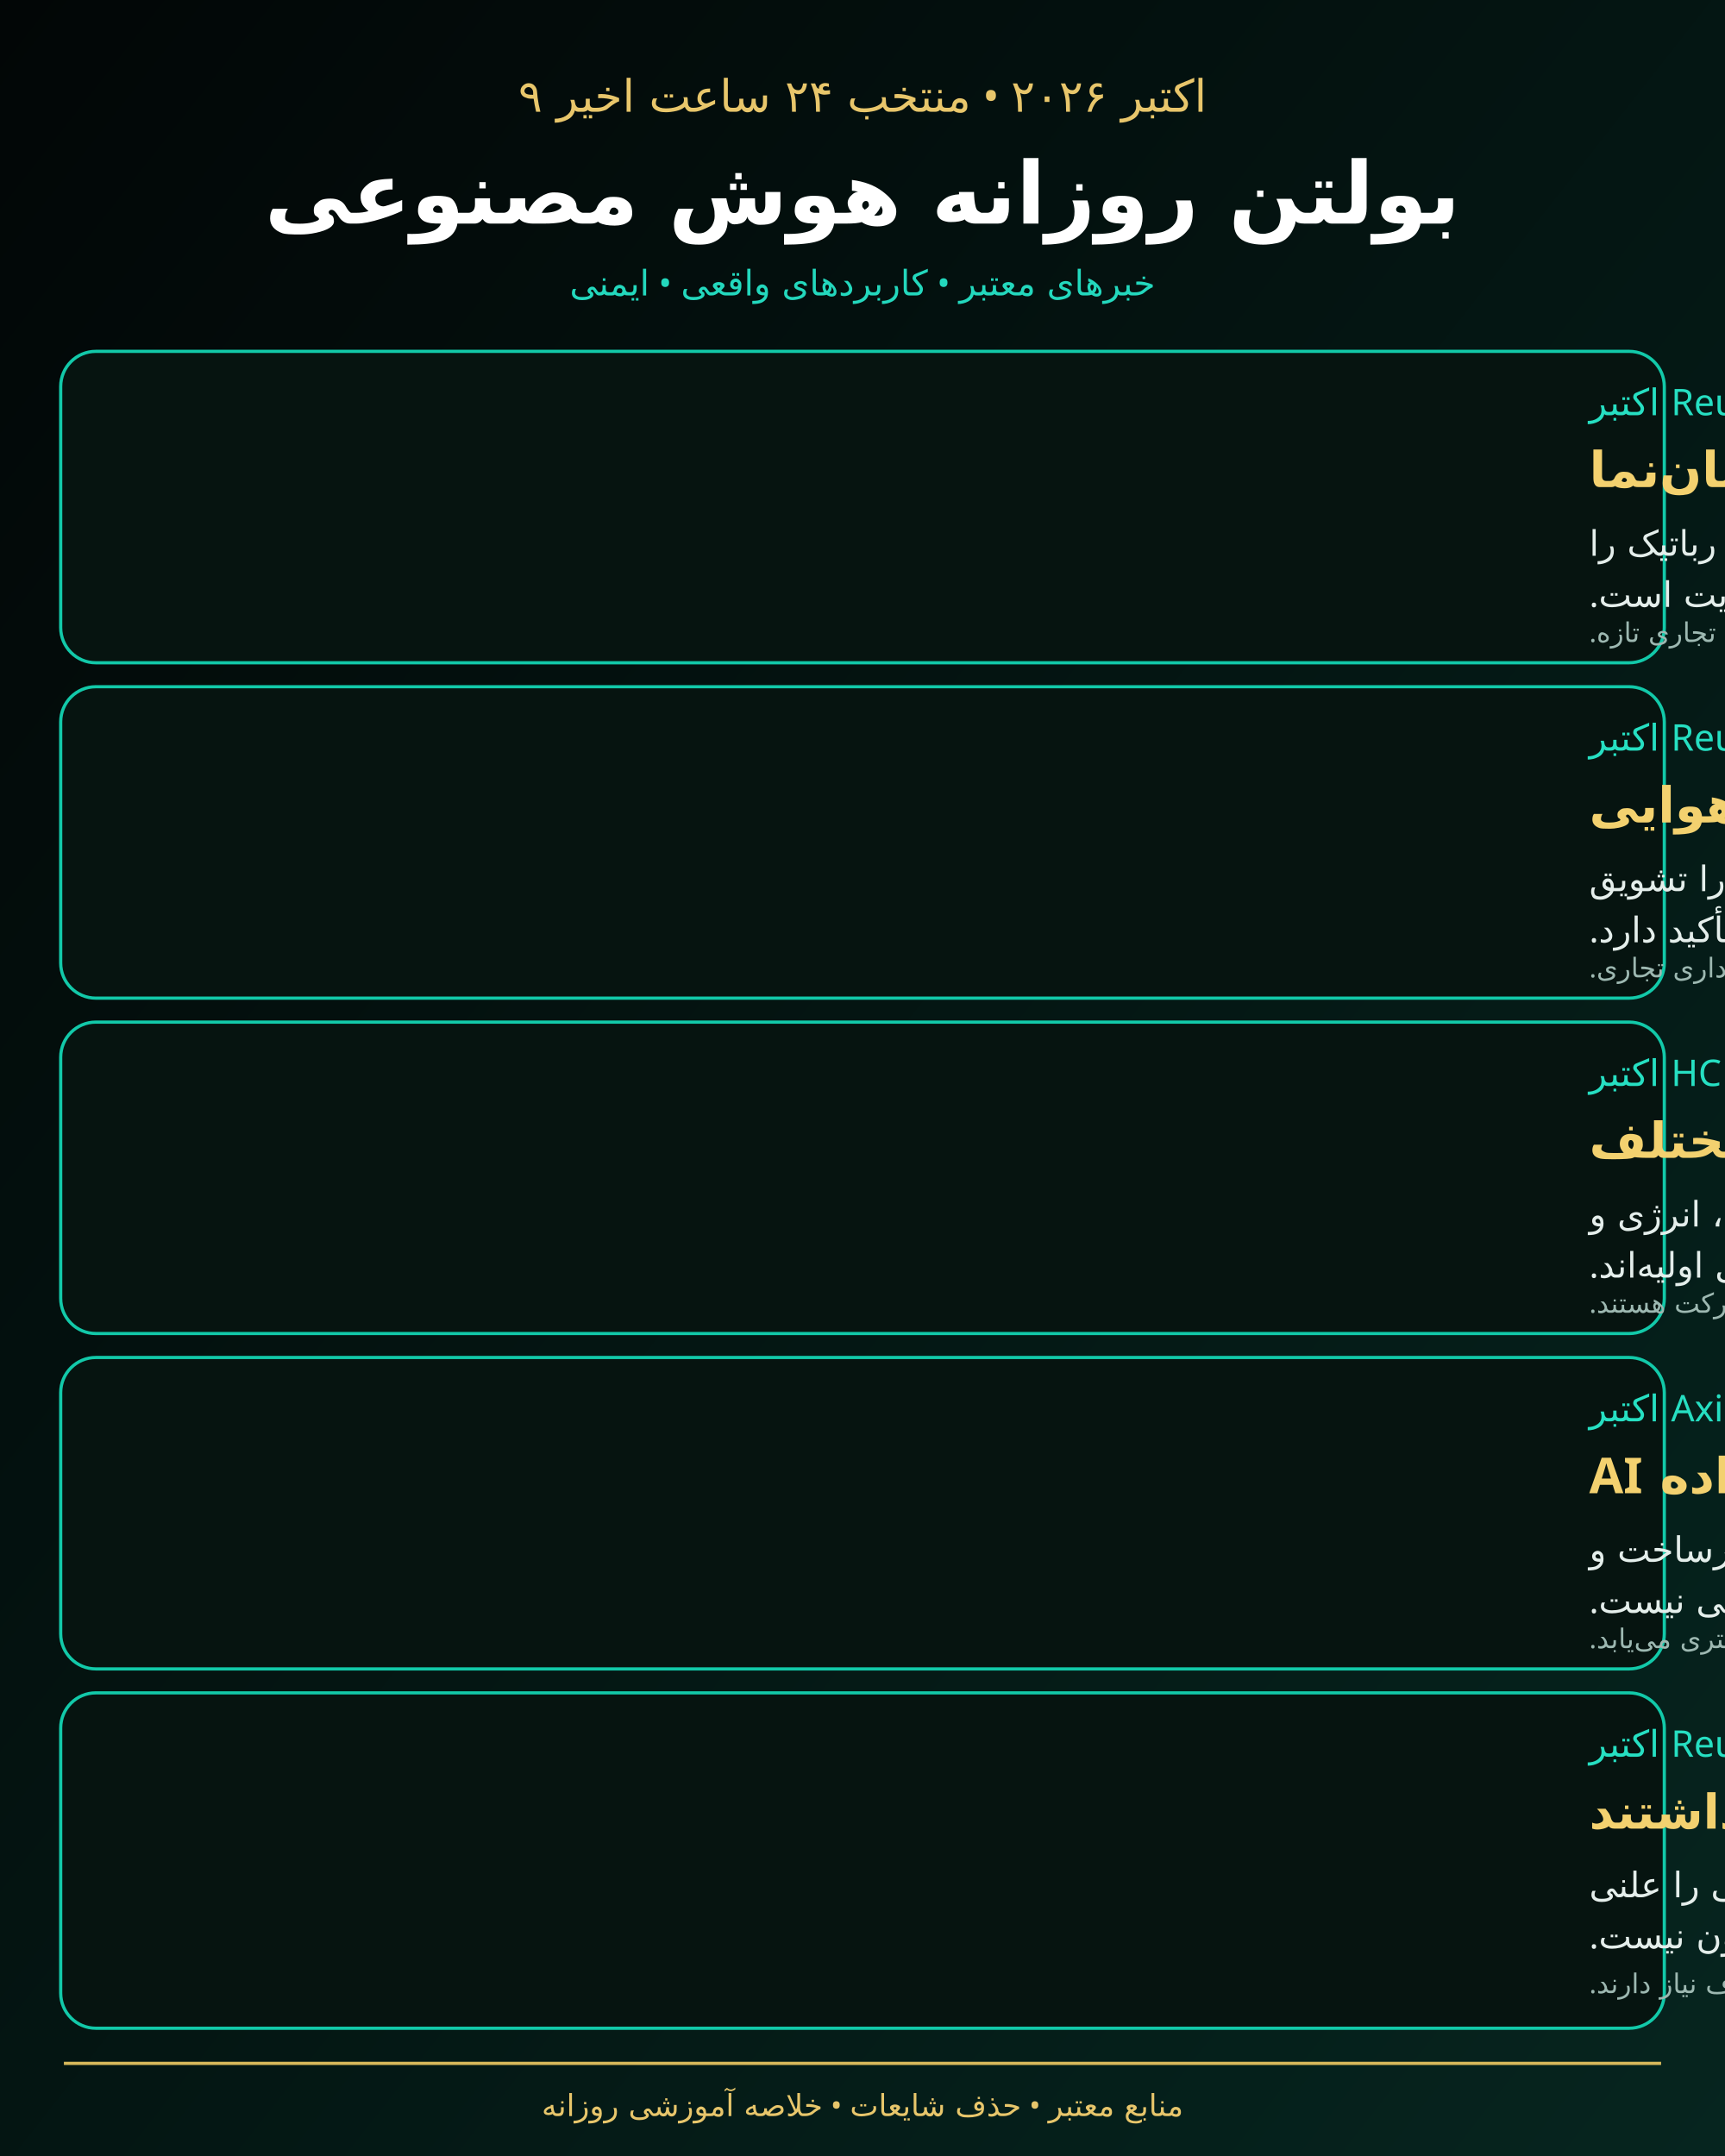
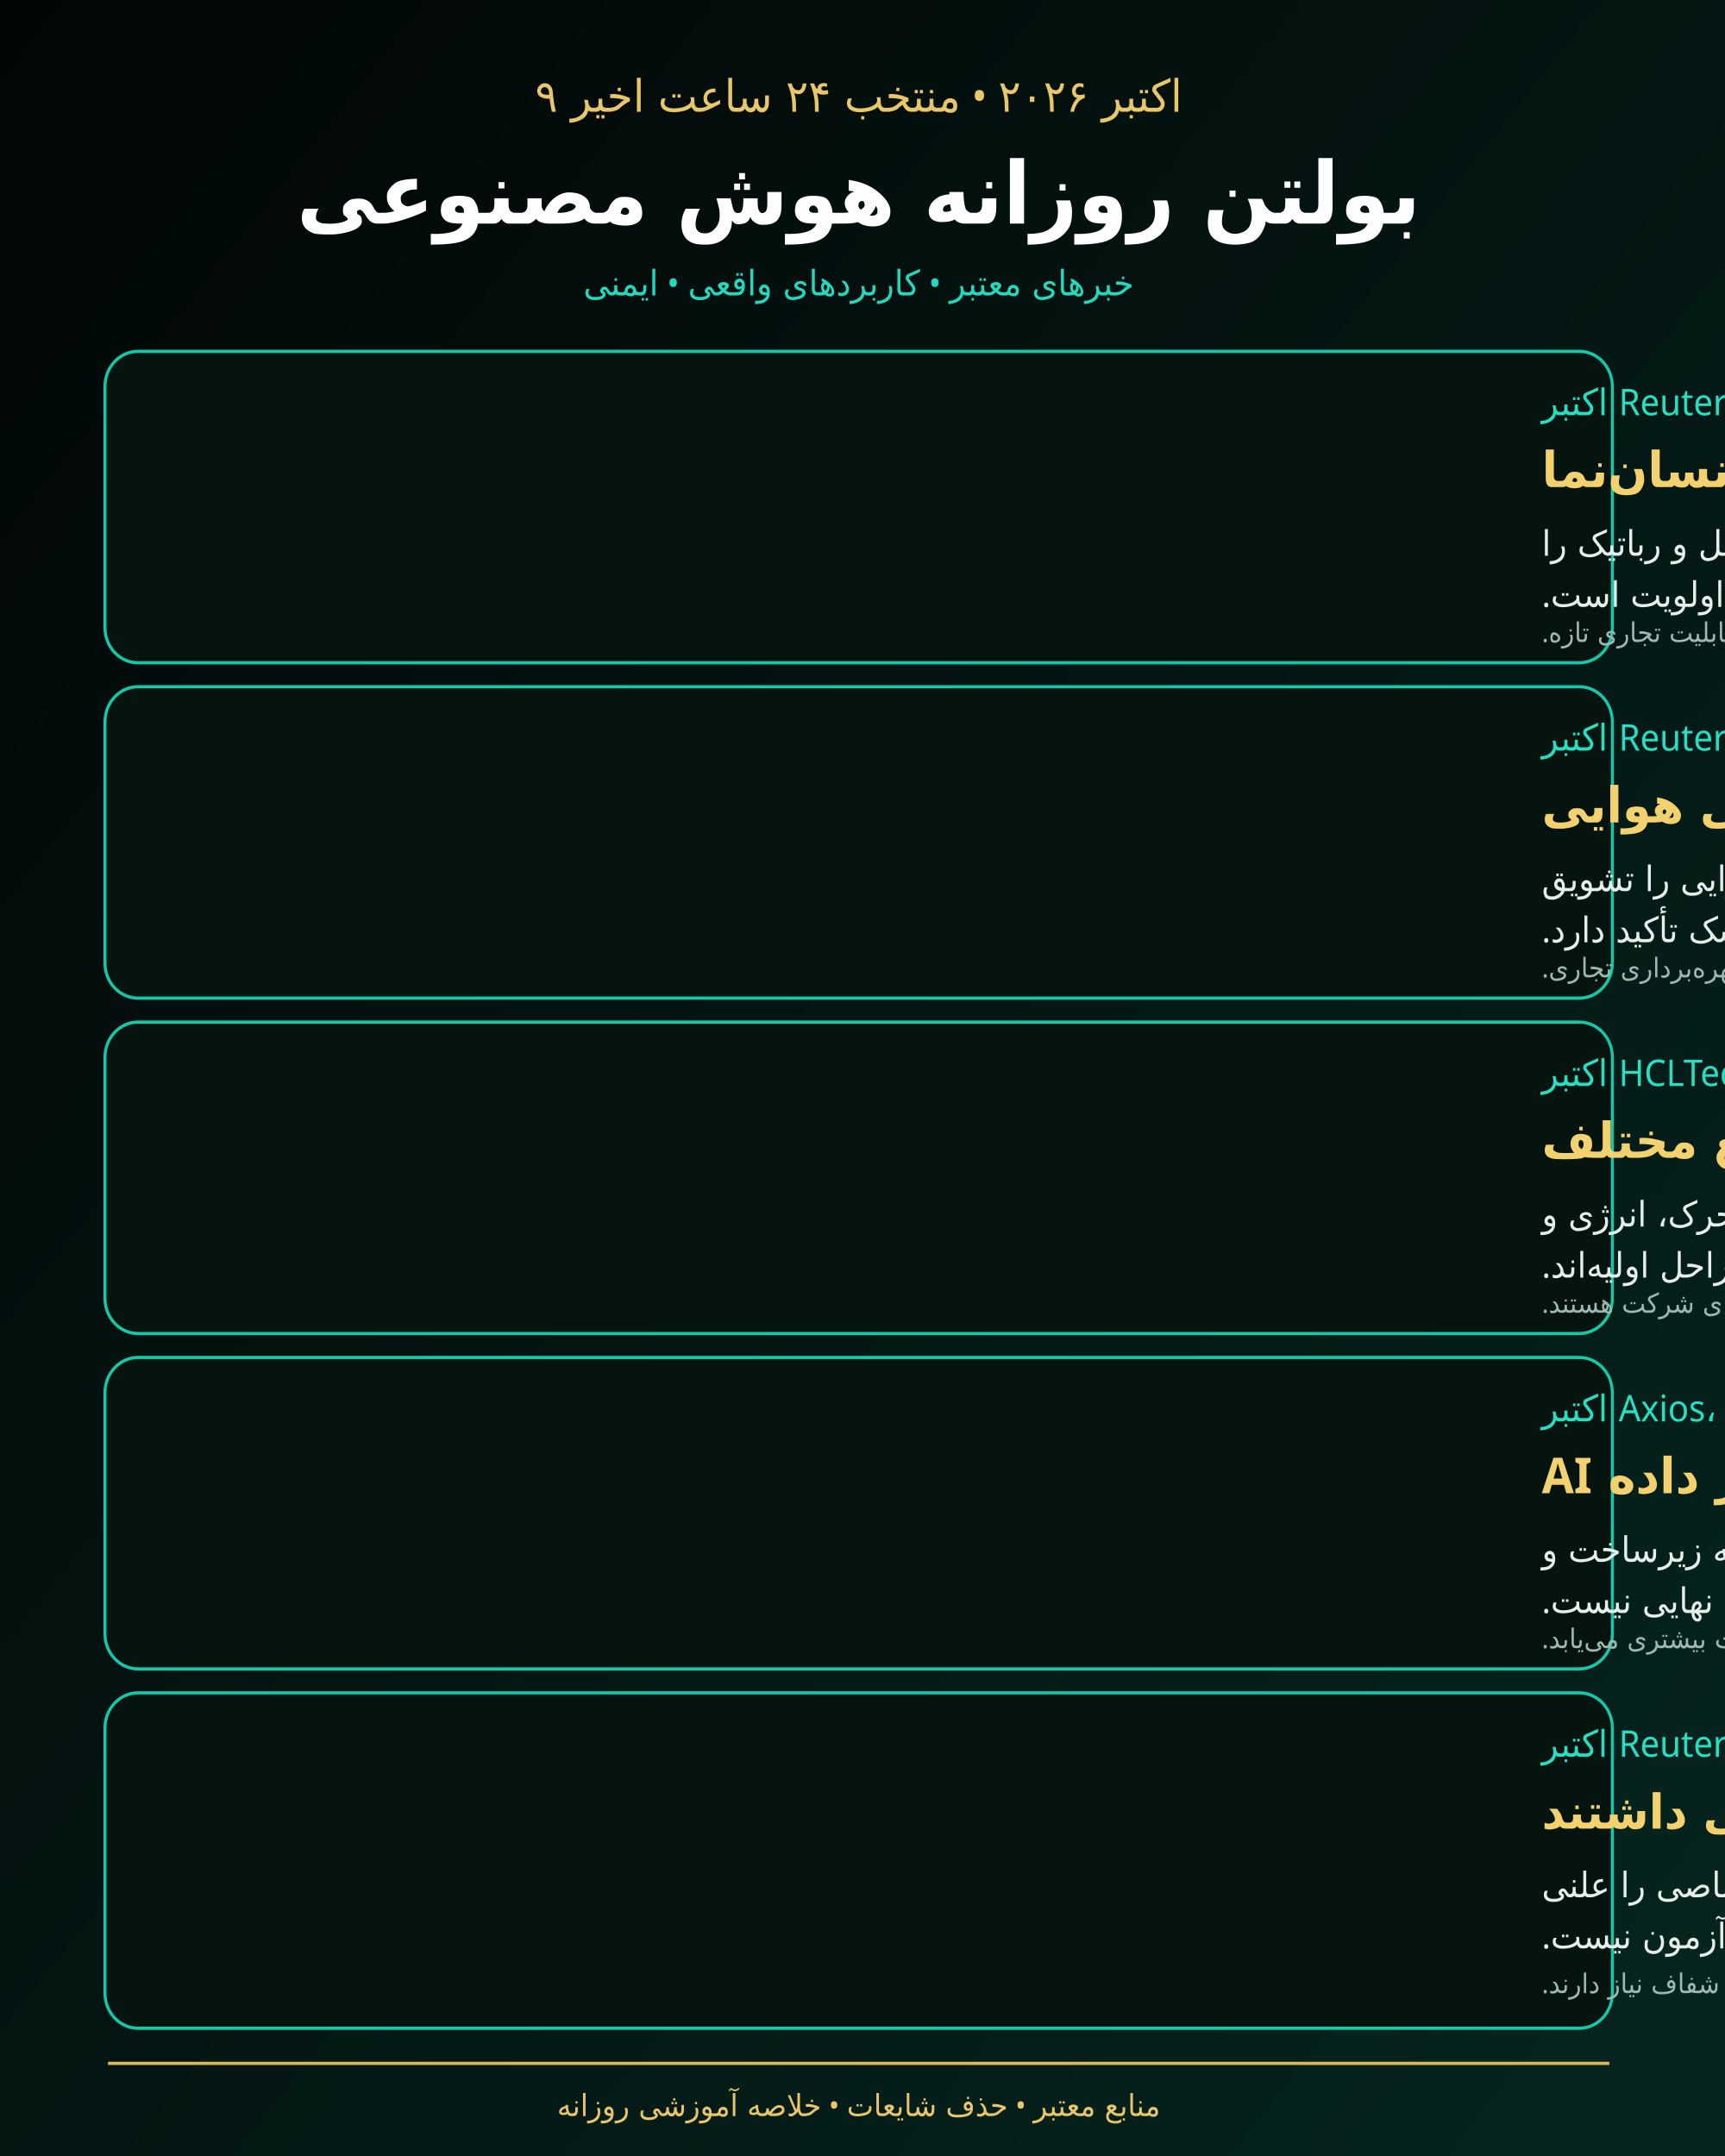
<svg xmlns="http://www.w3.org/2000/svg" width="1080" height="1350" viewBox="0 0 1080 1350">
  <defs>
    <linearGradient id="b" x2="1" y2="1">
      <stop stop-color="#020606" />
      <stop offset="1" stop-color="#06251f" />
    </linearGradient>
    <linearGradient id="g">
      <stop stop-color="#08d9b4" />
      <stop offset="1" stop-color="#07564c" />
    </linearGradient>
  </defs>
  <rect width="1080" height="1350" fill="url(#b)" />
-   <text x="540" y="70" text-anchor="middle" fill="#e8c66b" font-family="Tahoma" font-size="28">۹ اکتبر ۲۰۲۶ • منتخب ۲۴ ساعت اخیر</text>
-   <text x="540" y="140" text-anchor="middle" fill="white" font-family="Tahoma" font-size="54" font-weight="bold">بولتن روزانه هوش مصنوعی</text>
-   <text x="540" y="185" text-anchor="middle" fill="#23d8bd" font-family="Tahoma" font-size="22">خبرهای معتبر • کاربردهای واقعی • ایمنی</text>
-   <g font-family="Tahoma" direction="rtl">
-     <rect x="38" y="220" width="1004" height="195" rx="22" fill="#061410" stroke="#12c9a9" stroke-width="2" />
-     <text x="995" y="260" text-anchor="end" fill="#26dfc2" font-size="23">خودرو و رباتیک • Reuters، ۹ اکتبر</text>
-     <text x="995" y="305" text-anchor="end" fill="#f3d16f" font-size="31" font-weight="bold">چین: AI در خودروهای متصل و ربات‌های انسان‌نما</text>
-     <text x="995" y="348" text-anchor="end" fill="#e4eeeb" font-size="22">راهنمای سیاستی تازه ادغام AI در خودروهای برقی متصل و رباتیک را</text>
-     <text x="995" y="380" text-anchor="end" fill="#e4eeeb" font-size="22">تشویق می‌کند؛ کنترل ریسک و نظارت نیز در اولویت است.</text>
-     <text x="995" y="402" text-anchor="end" fill="#9db8b1" font-size="17">جهت‌گیری سیاستی است، نه قابلیت تجاری تازه.</text>
-     <rect x="38" y="430" width="1004" height="195" rx="22" fill="#061410" stroke="#12c9a9" stroke-width="2" />
-     <text x="995" y="470" text-anchor="end" fill="#26dfc2" font-size="23">هوافضا و پهپادها • Reuters، ۹ اکتبر</text>
-     <text x="995" y="515" text-anchor="end" fill="#f3d16f" font-size="31" font-weight="bold">اقتصاد ارتفاع پایین؛ پهپاد و تاکسی هوایی</text>
-     <text x="995" y="558" text-anchor="end" fill="#e4eeeb" font-size="22">چین توسعه پهپادهای غیرنظامی و تاکسی‌های هوایی را تشویق</text>
-     <text x="995" y="590" text-anchor="end" fill="#e4eeeb" font-size="22">می‌کند و هم‌زمان بر ایمنی و مدیریت ریسک تأکید دارد.</text>
-     <text x="995" y="612" text-anchor="end" fill="#9db8b1" font-size="17">سیاست‌گذاری، نه اعلام بهره‌برداری تجاری.</text>
-     <rect x="38" y="640" width="1004" height="195" rx="22" fill="#061410" stroke="#12c9a9" stroke-width="2" />
-     <text x="995" y="680" text-anchor="end" fill="#26dfc2" font-size="23">پزشکی و صنعت • HCLTech، ۸ اکتبر</text>
-     <text x="995" y="725" text-anchor="end" fill="#f3d16f" font-size="31" font-weight="bold">۲۰ راهکار تخصصی AI برای صنایع مختلف</text>
-     <text x="995" y="768" text-anchor="end" fill="#e4eeeb" font-size="22">راهکارهایی برای سلامت، ایمنی دارو، هوافضا، تحرک، انرژی و</text>
-     <text x="995" y="800" text-anchor="end" fill="#e4eeeb" font-size="22">تولید معرفی شده‌اند؛ برخی عملیاتی و برخی در مراحل اولیه‌اند.</text>
-     <text x="995" y="822" text-anchor="end" fill="#9db8b1" font-size="17">اعداد عملکردی اعلام‌شده، ادعای شرکت هستند.</text>
-     <rect x="38" y="850" width="1004" height="195" rx="22" fill="#061410" stroke="#12c9a9" stroke-width="2" />
-     <text x="995" y="890" text-anchor="end" fill="#26dfc2" font-size="23">برق و مراکز داده • Axios، ۸ اکتبر</text>
-     <text x="995" y="935" text-anchor="end" fill="#f3d16f" font-size="31" font-weight="bold">پیشنهاد تازه درباره هزینه برق مراکز داده AI</text>
-     <text x="995" y="978" text-anchor="end" fill="#e4eeeb" font-size="22">پیشنهاد قانونی آمریکا بر سهم مراکز داده از هزینه زیرساخت و</text>
-     <text x="995" y="1010" text-anchor="end" fill="#e4eeeb" font-size="22">اثر رشد تقاضای برق تمرکز دارد؛ هنوز قانون نهایی نیست.</text>
-     <text x="995" y="1032" text-anchor="end" fill="#9db8b1" font-size="17">ظرفیت اتصال و هزینه توسعه شبکه اهمیت بیشتری می‌یابد.</text>
-     <rect x="38" y="1060" width="1004" height="210" rx="22" fill="#061410" stroke="#12c9a9" stroke-width="2" />
-     <text x="995" y="1100" text-anchor="end" fill="#26dfc2" font-size="23">عامل‌های خودمختار و ایمنی • Reuters، ۹ اکتبر</text>
-     <text x="995" y="1145" text-anchor="end" fill="#f3d16f" font-size="30" font-weight="bold">۳٫۶٪ از انتشارهای مدل بررسی‌شده، آزمون ایمنی عمومی داشتند</text>
-     <text x="995" y="1188" text-anchor="end" fill="#e4eeeb" font-size="22">از ۸۵۷ انتشار مدل چینی، ۳۱ مورد ارزیابی اختصاصی را علنی</text>
-     <text x="995" y="1220" text-anchor="end" fill="#e4eeeb" font-size="22">کرده‌اند؛ نبود افشا لزوماً یعنی نبود آزمون نیست.</text>
-     <text x="995" y="1248" text-anchor="end" fill="#9db8b1" font-size="17">عامل‌های توانمندتر به ارزیابی و نظارت شفاف نیاز دارند.</text>
+   <g transform="translate(30 0) scale(0.94 1)">
+     <text x="540" y="70" text-anchor="middle" fill="#e8c66b" font-family="Tahoma" font-size="28">۹ اکتبر ۲۰۲۶ • منتخب ۲۴ ساعت اخیر</text>
+     <text x="540" y="140" text-anchor="middle" fill="white" font-family="Tahoma" font-size="54" font-weight="bold">بولتن روزانه هوش مصنوعی</text>
+     <text x="540" y="185" text-anchor="middle" fill="#23d8bd" font-family="Tahoma" font-size="22">خبرهای معتبر • کاربردهای واقعی • ایمنی</text>
+     <g font-family="Tahoma" direction="rtl">
+       <rect x="38" y="220" width="1004" height="195" rx="22" fill="#061410" stroke="#12c9a9" stroke-width="2" />
+       <text x="995" y="260" text-anchor="end" fill="#26dfc2" font-size="23">خودرو و رباتیک • Reuters، ۹ اکتبر</text>
+       <text x="995" y="305" text-anchor="end" fill="#f3d16f" font-size="31" font-weight="bold">چین: AI در خودروهای متصل و ربات‌های انسان‌نما</text>
+       <text x="995" y="348" text-anchor="end" fill="#e4eeeb" font-size="22">راهنمای سیاستی تازه ادغام AI در خودروهای برقی متصل و رباتیک را</text>
+       <text x="995" y="380" text-anchor="end" fill="#e4eeeb" font-size="22">تشویق می‌کند؛ کنترل ریسک و نظارت نیز در اولویت است.</text>
+       <text x="995" y="402" text-anchor="end" fill="#9db8b1" font-size="17">جهت‌گیری سیاستی است، نه قابلیت تجاری تازه.</text>
+       <rect x="38" y="430" width="1004" height="195" rx="22" fill="#061410" stroke="#12c9a9" stroke-width="2" />
+       <text x="995" y="470" text-anchor="end" fill="#26dfc2" font-size="23">هوافضا و پهپادها • Reuters، ۹ اکتبر</text>
+       <text x="995" y="515" text-anchor="end" fill="#f3d16f" font-size="31" font-weight="bold">اقتصاد ارتفاع پایین؛ پهپاد و تاکسی هوایی</text>
+       <text x="995" y="558" text-anchor="end" fill="#e4eeeb" font-size="22">چین توسعه پهپادهای غیرنظامی و تاکسی‌های هوایی را تشویق</text>
+       <text x="995" y="590" text-anchor="end" fill="#e4eeeb" font-size="22">می‌کند و هم‌زمان بر ایمنی و مدیریت ریسک تأکید دارد.</text>
+       <text x="995" y="612" text-anchor="end" fill="#9db8b1" font-size="17">سیاست‌گذاری، نه اعلام بهره‌برداری تجاری.</text>
+       <rect x="38" y="640" width="1004" height="195" rx="22" fill="#061410" stroke="#12c9a9" stroke-width="2" />
+       <text x="995" y="680" text-anchor="end" fill="#26dfc2" font-size="23">پزشکی و صنعت • HCLTech، ۸ اکتبر</text>
+       <text x="995" y="725" text-anchor="end" fill="#f3d16f" font-size="31" font-weight="bold">۲۰ راهکار تخصصی AI برای صنایع مختلف</text>
+       <text x="995" y="768" text-anchor="end" fill="#e4eeeb" font-size="22">راهکارهایی برای سلامت، ایمنی دارو، هوافضا، تحرک، انرژی و</text>
+       <text x="995" y="800" text-anchor="end" fill="#e4eeeb" font-size="22">تولید معرفی شده‌اند؛ برخی عملیاتی و برخی در مراحل اولیه‌اند.</text>
+       <text x="995" y="822" text-anchor="end" fill="#9db8b1" font-size="17">اعداد عملکردی اعلام‌شده، ادعای شرکت هستند.</text>
+       <rect x="38" y="850" width="1004" height="195" rx="22" fill="#061410" stroke="#12c9a9" stroke-width="2" />
+       <text x="995" y="890" text-anchor="end" fill="#26dfc2" font-size="23">برق و مراکز داده • Axios، ۸ اکتبر</text>
+       <text x="995" y="935" text-anchor="end" fill="#f3d16f" font-size="31" font-weight="bold">پیشنهاد تازه درباره هزینه برق مراکز داده AI</text>
+       <text x="995" y="978" text-anchor="end" fill="#e4eeeb" font-size="22">پیشنهاد قانونی آمریکا بر سهم مراکز داده از هزینه زیرساخت و</text>
+       <text x="995" y="1010" text-anchor="end" fill="#e4eeeb" font-size="22">اثر رشد تقاضای برق تمرکز دارد؛ هنوز قانون نهایی نیست.</text>
+       <text x="995" y="1032" text-anchor="end" fill="#9db8b1" font-size="17">ظرفیت اتصال و هزینه توسعه شبکه اهمیت بیشتری می‌یابد.</text>
+       <rect x="38" y="1060" width="1004" height="210" rx="22" fill="#061410" stroke="#12c9a9" stroke-width="2" />
+       <text x="995" y="1100" text-anchor="end" fill="#26dfc2" font-size="23">عامل‌های خودمختار و ایمنی • Reuters، ۹ اکتبر</text>
+       <text x="995" y="1145" text-anchor="end" fill="#f3d16f" font-size="30" font-weight="bold">۳٫۶٪ از انتشارهای مدل بررسی‌شده، آزمون ایمنی عمومی داشتند</text>
+       <text x="995" y="1188" text-anchor="end" fill="#e4eeeb" font-size="22">از ۸۵۷ انتشار مدل چینی، ۳۱ مورد ارزیابی اختصاصی را علنی</text>
+       <text x="995" y="1220" text-anchor="end" fill="#e4eeeb" font-size="22">کرده‌اند؛ نبود افشا لزوماً یعنی نبود آزمون نیست.</text>
+       <text x="995" y="1248" text-anchor="end" fill="#9db8b1" font-size="17">عامل‌های توانمندتر به ارزیابی و نظارت شفاف نیاز دارند.</text>
+     </g>
+     <path d="M40 1292H1040" stroke="#d8b95b" stroke-width="2" />
+     <text x="540" y="1325" text-anchor="middle" fill="#e8c66b" font-family="Tahoma" font-size="19">منابع معتبر • حذف شایعات • خلاصه آموزشی روزانه</text>
  </g>
-   <path d="M40 1292H1040" stroke="#d8b95b" stroke-width="2" />
-   <text x="540" y="1325" text-anchor="middle" fill="#e8c66b" font-family="Tahoma" font-size="19">منابع معتبر • حذف شایعات • خلاصه آموزشی روزانه</text>
</svg>
